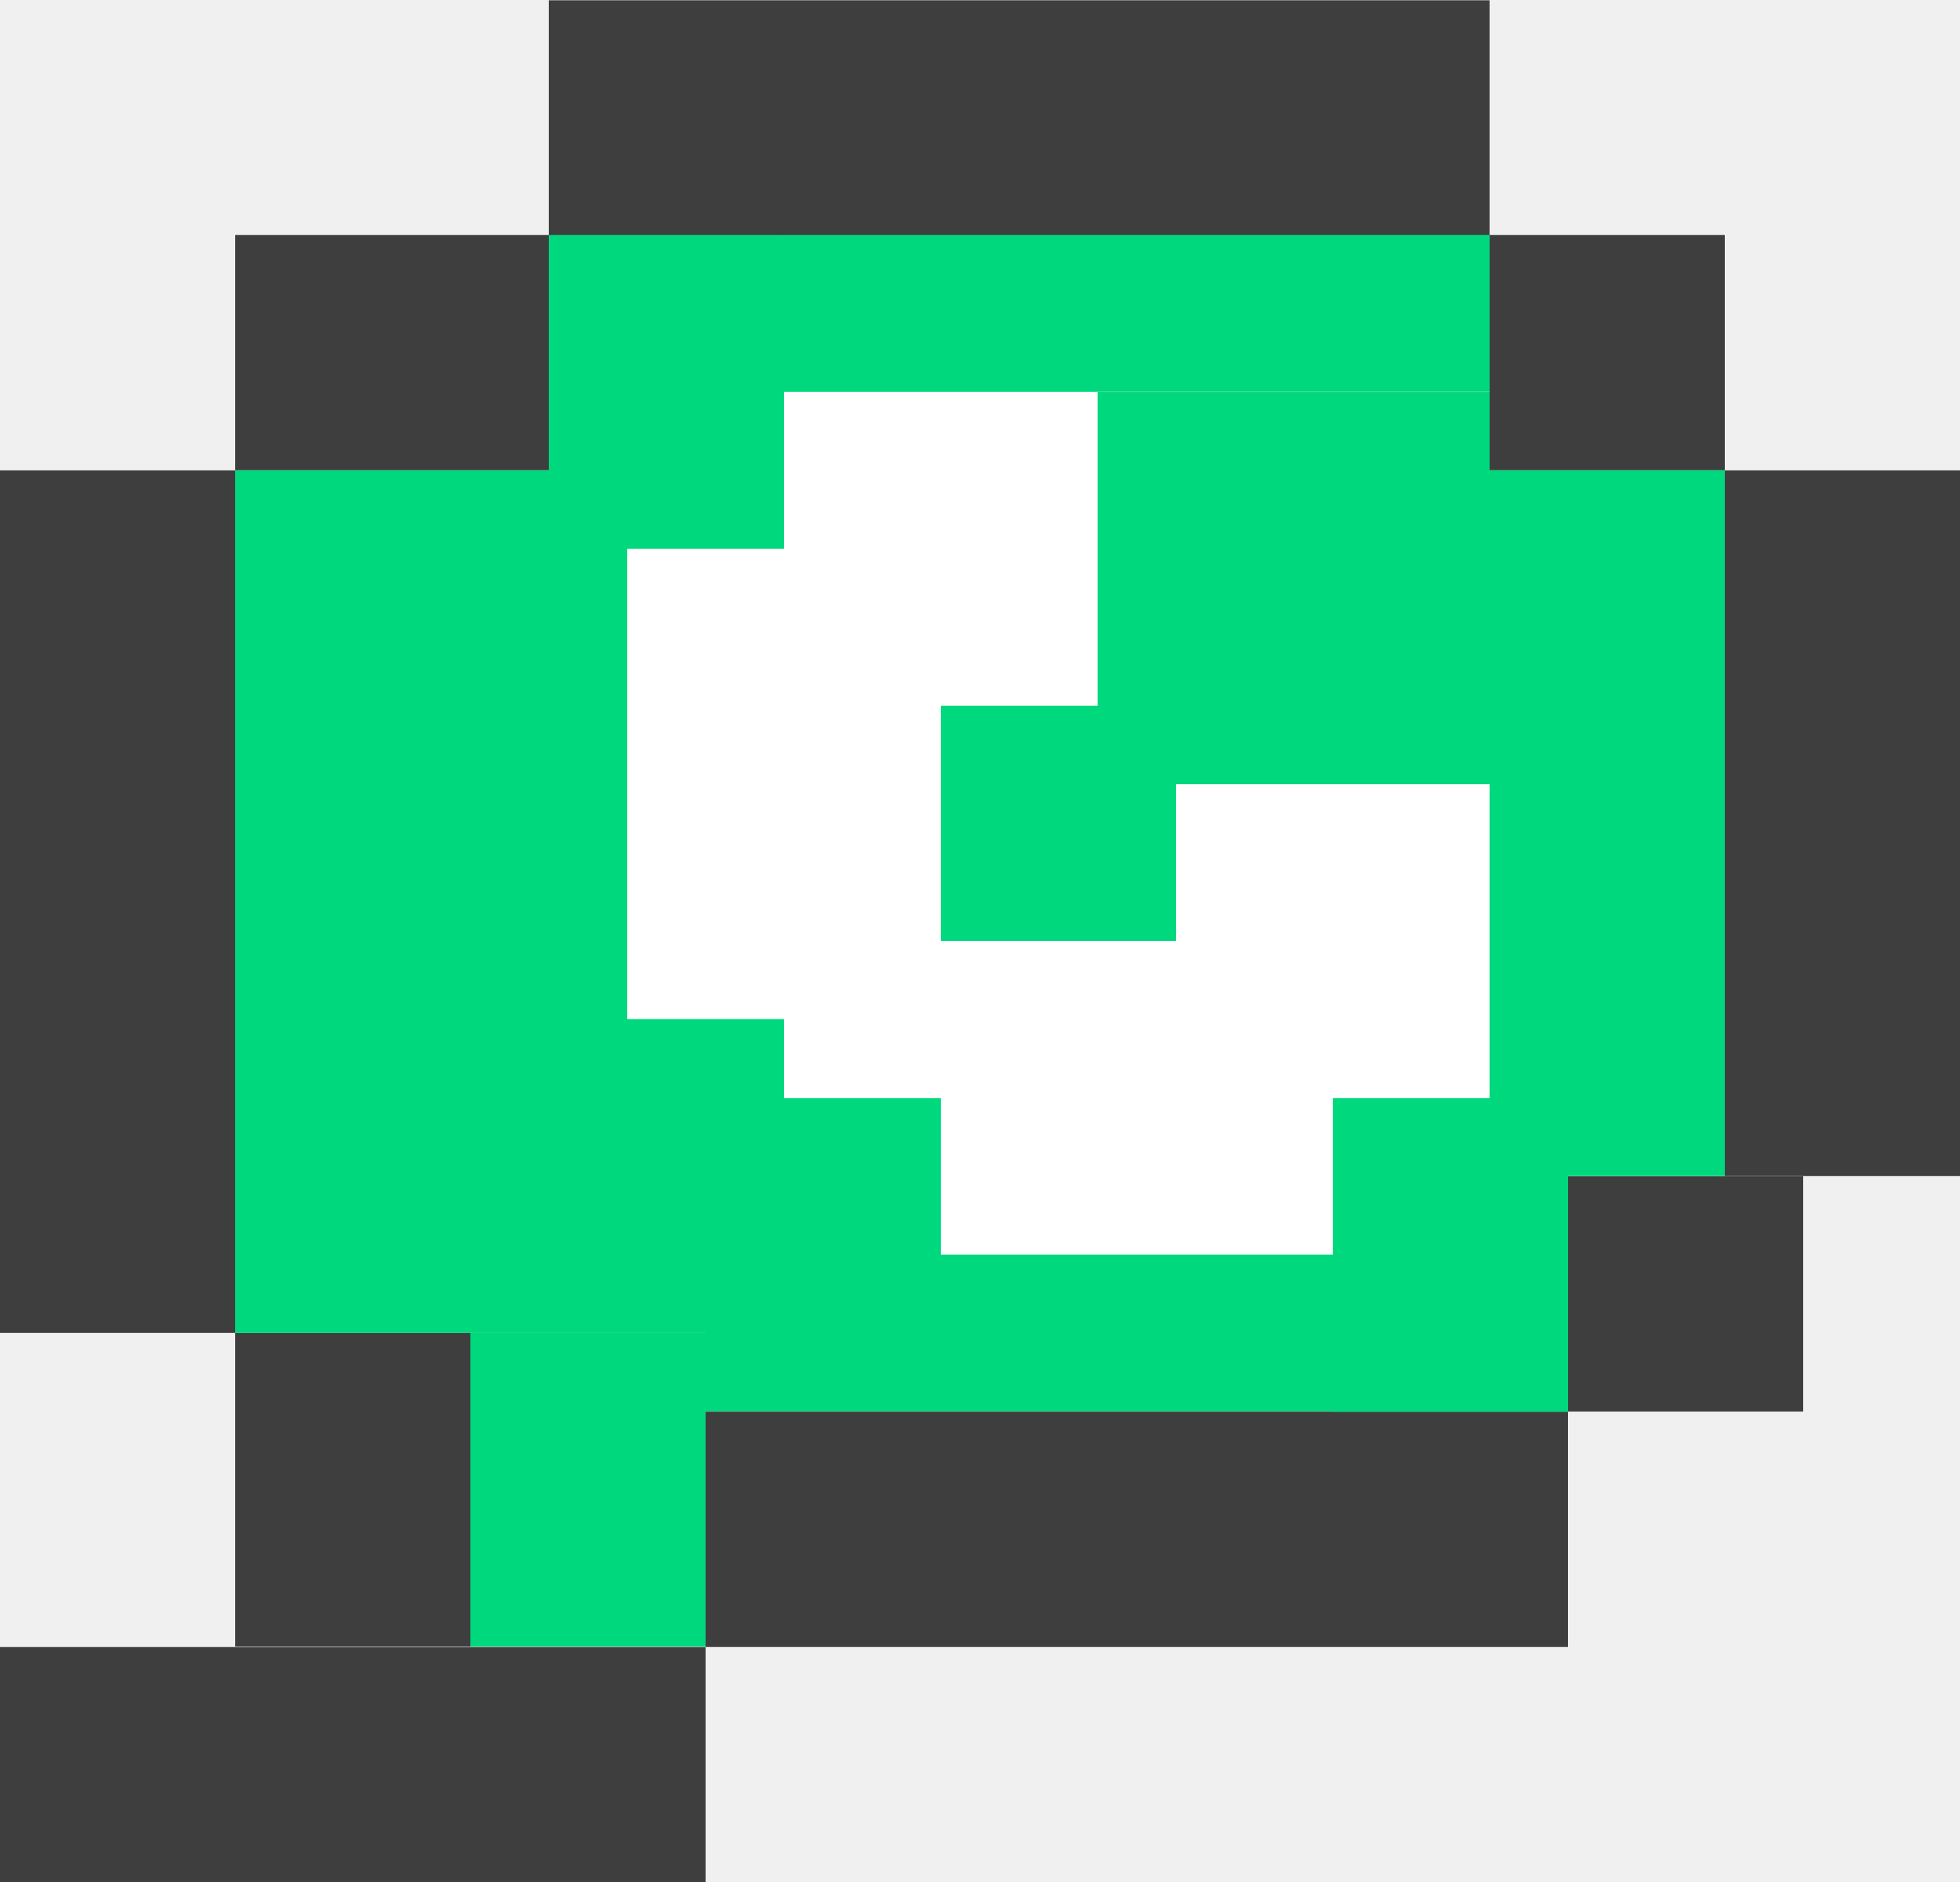
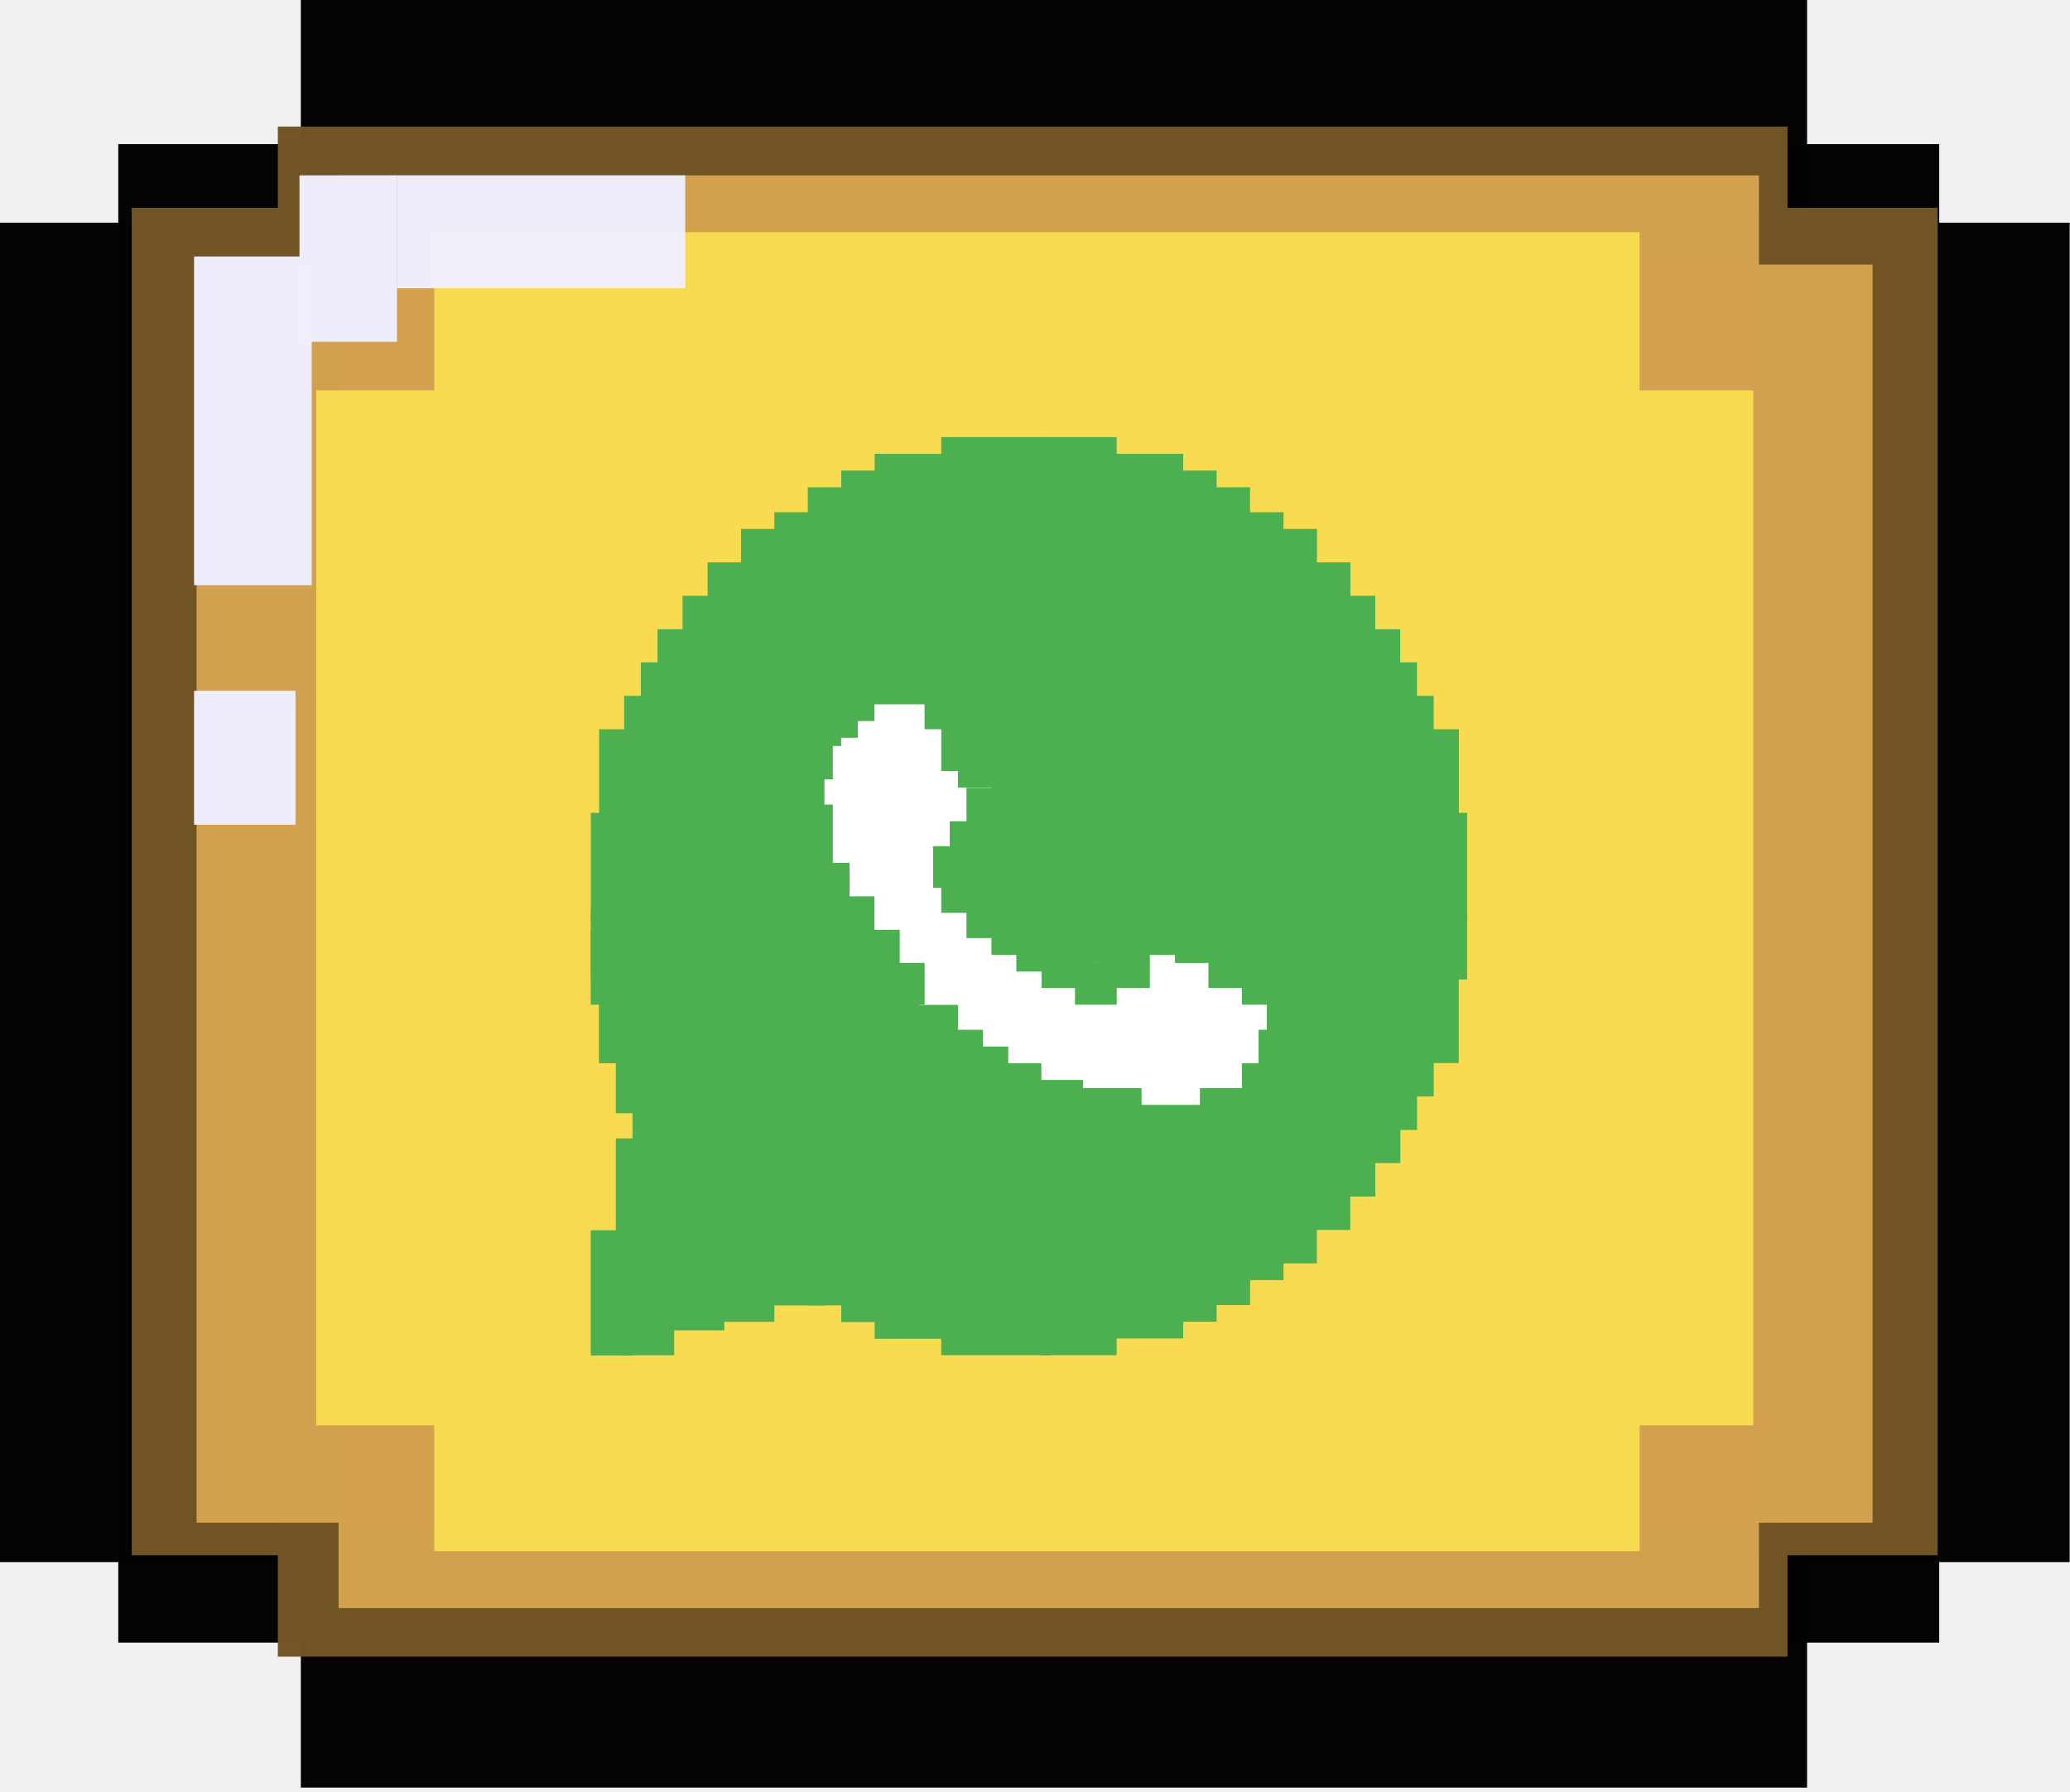
- <svg xmlns="http://www.w3.org/2000/svg" version="1.1" viewBox="0 0 33.073 31.75">
-   <g transform="translate(-59.531 -97.896)">
-     <g transform="translate(11.906 -44.979)">
-       <g fill="#3e3e3e">
-         <g stroke-width=".067">
-           <rect x="47.625" y="150.81" width="3.969" height="14.552" />
-           <rect x="51.594" y="146.84" width="5.292" height="3.969" />
-           <rect x="56.885" y="142.88" width="15.875" height="3.969" />
-           <rect x="72.76" y="146.84" width="3.969" height="3.969" />
-           <rect x="76.729" y="150.81" width="3.969" height="11.906" />
-           <rect x="74.083" y="162.72" width="3.969" height="3.969" />
+ <svg xmlns="http://www.w3.org/2000/svg" version="1.1" viewBox="0 0 4.119 3.565" xml:space="preserve">
+   <defs>
+     <filter id="c" x="-1.0074e-5" y="-1.1638e-5" width="1" height="1" color-interpolation-filters="sRGB">
+       <feGaussianBlur stdDeviation="6.5338697e-05" />
+     </filter>
+     <filter id="b" x="0" y="0" width="1" height="1" color-interpolation-filters="sRGB">
+       <feGaussianBlur stdDeviation="8.9130634e-20" />
+     </filter>
+     <filter id="a" x="-4.6026e-6" y="-5.015e-6" width="1" height="1" color-interpolation-filters="sRGB">
+       <feGaussianBlur stdDeviation="2.0727186e-05" />
+     </filter>
+   </defs>
+   <g transform="translate(-57.089 -147.35)">
+     <g transform="matrix(.26458 0 0 .26458 34.172 127.73)">
+       <g fill-opacity=".996">
+         <g transform="translate(14.129,9.844)" fill="#010100" filter="url(#c)" opacity=".996">
+           <rect x="74.75" y="64.28" width="11.328" height="13.474" opacity=".996" stroke-width=".265" />
+           <rect x="73.377" y="65.395" width="13.695" height="11.269" opacity=".996" stroke-width=".275" />
+           <rect x="72.487" y="65.986" width="15.566" height="10.072" opacity=".996" stroke-width=".265" />
        </g>
-         <rect x="59.531" y="166.69" width="14.552" height="3.969" stroke-width=".082" />
-         <rect x="47.625" y="170.66" width="11.906" height="3.969" stroke-width=".067" />
-         <rect x="51.594" y="165.36" width="3.969" height="5.292" stroke-width=".067" />
+         <g transform="translate(13.991,9.7931)" fill="#725525" filter="url(#b)" stroke-width=".265">
+           <rect x="73.616" y="65.925" width="13.582" height="10.133" opacity=".996" />
+           <rect x="74.715" y="65.314" width="11.354" height="11.506" opacity=".996" />
+         </g>
+         <g transform="translate(14.418,10.19)" fill="#d3a24f" stroke-width=".265">
+           <rect x="73.677" y="65.955" width="12.605" height="9.461" opacity=".996" />
+           <rect x="74.745" y="65.284" width="10.682" height="10.774" opacity=".996" />
+         </g>
+         <g transform="translate(14.436,10.434)" fill="#f8db50" filter="url(#a)">
+           <rect x="74.559" y="66.657" width="10.808" height="7.783" opacity=".996" stroke-width=".267" />
+           <rect x="75.447" y="65.467" width="9.065" height="9.919" opacity=".996" stroke-width=".265" />
+         </g>
+         <g transform="translate(14.185,10.068)" fill="#f1eefc" opacity=".996" stroke-width=".265">
+           <rect x="73.891" y="69.282" width=".763" height="1.007" opacity=".996" />
+           <rect x="73.891" y="66.016" width=".885" height="2.472" opacity=".996" />
+           <rect x="74.684" y="65.406" width=".733" height="1.251" opacity=".996" />
+           <rect x="75.417" y="65.406" width="2.168" height=".849" opacity=".996" />
+         </g>
      </g>
-       <g fill="#fff" stroke-width=".067">
-         <rect x="60.854" y="149.49" width="5.292" height="5.292" />
-         <rect x="58.208" y="152.14" width="5.292" height="7.938" />
-         <rect x="60.854" y="160.07" width="2.646" height="1.323" />
-         <rect x="63.5" y="158.75" width="6.615" height="5.292" />
-         <rect x="67.469" y="156.1" width="5.292" height="5.292" />
-       </g>
-       <g fill="#00d87d" stroke-width=".067">
-         <rect x="51.594" y="150.81" width="6.615" height="14.552" />
-         <rect x="58.208" y="160.07" width="2.646" height="5.292" />
-         <rect x="55.562" y="165.36" width="3.969" height="5.292" />
-         <rect x="59.531" y="164.04" width="14.552" height="2.646" />
-         <rect x="58.208" y="161.4" width="5.292" height="2.646" />
-         <rect x="58.208" y="160.07" width="2.646" height="1.323" />
-         <rect x="56.885" y="146.84" width="3.969" height="5.292" />
-         <rect x="60.854" y="146.84" width="11.906" height="2.646" />
-         <rect x="63.5" y="154.78" width="3.969" height="3.969" />
-         <rect x="66.146" y="149.49" width="6.615" height="6.615" />
-         <rect x="72.76" y="150.81" width="3.969" height="11.906" />
-         <rect x="70.115" y="161.4" width="3.969" height="5.292" />
+     </g>
+     <g transform="matrix(.062771 0 0 .062771 55.109 140.58)">
+       <rect x="55.562" y="128.32" width="17.198" height="15.875" fill="#fff" stroke-width=".067" />
+       <g fill="#4caf50">
+         <path transform="scale(.26458)" d="m194.77 562.41-0.544-5.994h2.943v-11.982h3.166l-0.059-2.575-0.269-1.209-3.048-0.124v-7.969h-1.892v-8.829h-1.051v-7.988l0.382-9.318h1.051v-9.88h2.943v-5.045h2.102v-3.994h1.892v-1.997l0.074-1.997h2.943v-3.994h3.153v-1.745c0-1.077 0.097-1.841 0.252-1.997 0.156-0.156 0.92-0.252 1.997-0.252h1.745v-2.102h3.994v-2.943h3.994v-1.892h3.994v-0.921c0-0.778 0.074-0.941 0.473-1.048 0.26-0.07 2.819-0.706 5.045-0.708l3.416-3e-3v-1.892h9.039l9.003 0.595v1.892h8.806l0.128 1.997 1.944 0.06 3.054-0.253v1.876h3.994v2.943h3.971l0.128 1.997 4.099 0.12v3.979h2.943v3.994h2.943v3.994h2.102v3.994h1.892v5.045h2.943v9.88h1.051v7.988l-0.669 9.251h-1.051v9.88h-2.943v5.045h-1.892v1.997l-0.297 2.22h-2.102v3.994h-2.943v3.994h-2.943v1.989l0.074 1.618-4.099 0.12-0.128 1.997h-3.971v4.417h-3.994v1.892h-3.994v2.102h-8.829v1.892l-9.152-0.223h-9.04v-1.892h-9.039v-2.102h-3.994v-1.892h-10.212v1.892h-6.393v1.051h-4.636v2.943h-4.49zm68.985-18.811v-0.946h5.045v-3.153h3.994v-3.994h2.102v-1.997c0-1.857 0.029-1.997 0.42-1.997 0.401 0 0.383 0.752 0.383-2.156v-3.048h-2.943v-2.943h-3.994v-2.102h-3.994v-2.943h-1.997c-1.99 0-1.997-2e-3 -1.997-0.526v-0.526l-1.152 0.73h-2.628v3.994h-1.997l-2.003-0.994v2.051l-2.538-0.056-2.006 1.055v-2.102h-1.876l-0.06-1.944-0.06-1.944-4.917-0.118-0.128-1.984-4.94-0.118v-1.885c0-1.871-0.521-3.96 6.2e-4 -3.96 0.524 0 0.526-7e-3 0.526-1.997v-1.997h1.892v-2.522l0.159-0.433h-1.051v-5.045h-1.892v-2.943h-2.102v-1.997l-0.006-2.06h-1.997l-2.207 0.394v-3.153l-2.51-1.139h-4.099v2.102h-3.994v1.892h-0.946c-0.869 0-0.92 0.017-0.92 0.499 0 0.49-0.07 0.526-1.051 0.526h-1.051v1.997c0 1.857-0.029 1.997-0.42 1.997-0.391 0-0.109 0.201-0.109 2.058 0 1.99-2e-3 1.997-0.526 1.997h-0.526v2.628l0.372 1.959h1.051v6.937h1.892v5.045l1.434-0.52 1.1 0.669v2.943h3.153v3.994h2.943v1.997l0.483 1.7 1.328 0.223h1.997v6.096h2.943v1.892h2.92l0.064 0.998 0.064 0.998 3.865 0.121 0.064 0.886 0.064 0.886 4.099 0.12v2.087h1.997c1.99 0 1.997 2e-3 1.997 0.526v0.526h3.994l3.622-0.074v1.892h4.519l4.148-0.149z" stroke-width=".053" />
+         <g transform="translate(-42.069 -2.1167)">
+           <rect x="101.07" y="130.97" width="2.117" height="1.323" stroke-width=".085" />
+           <rect x="102.92" y="131.76" width="1.323" height="1.323" stroke-width=".067" />
+           <rect x="103.45" y="132.82" width="1.323" height="1.587" stroke-width=".073" />
+           <rect x="103.98" y="133.61" width="1.323" height="1.323" stroke-width=".067" />
+           <rect x="104.25" y="134.94" width="1.323" height="1.323" stroke-width=".067" />
+           <rect x="103.72" y="136" width="1.323" height="1.323" stroke-width=".067" />
+           <rect x="103.19" y="136.79" width="1.323" height="1.323" stroke-width=".067" />
+           <rect x="103.45" y="137.05" width="1.323" height="1.852" stroke-width=".079" />
+           <rect x="105.83" y="139.44" width="1.323" height="1.323" stroke-width=".067" />
+           <rect x="105.04" y="138.91" width="2.381" height="1.323" stroke-width=".09" />
+           <rect x="104.25" y="138.38" width="1.852" height="1.323" stroke-width=".079" />
+           <rect x="107.69" y="140.49" width="1.323" height="1.323" stroke-width=".067" />
+           <rect x="106.63" y="139.96" width="1.323" height="1.323" stroke-width=".067" />
+           <rect x="109.8" y="138.91" width="1.323" height="1.323" stroke-width=".067" />
+           <rect x="110.86" y="139.17" width="1.323" height="1.323" stroke-width=".067" />
+           <rect x="111.92" y="139.96" width="1.323" height="1.323" stroke-width=".067" />
+           <rect x="112.98" y="140.49" width="1.323" height="1.323" stroke-width=".067" />
+           <rect x="113.77" y="141.29" width="1.323" height="1.587" stroke-width=".073" />
+           <rect x="113.51" y="142.61" width="1.323" height="1.323" stroke-width=".067" />
+           <rect x="112.98" y="143.67" width="1.323" height="1.323" stroke-width=".067" />
+           <rect x="111.65" y="144.46" width="1.587" height="1.323" stroke-width=".073" />
+           <rect x="109.54" y="144.99" width="2.381" height="1.323" stroke-width=".09" />
+           <rect x="107.42" y="144.46" width="2.381" height="1.323" stroke-width=".09" />
+           <rect x="106.36" y="144.2" width="1.587" height="1.323" stroke-width=".073" />
+           <rect x="105.3" y="143.67" width="1.323" height="1.323" stroke-width=".067" />
+           <rect x="104.25" y="143.14" width="1.323" height="1.323" stroke-width=".067" />
+           <rect x="103.45" y="142.61" width="1.323" height="1.323" stroke-width=".067" />
+           <rect x="102.66" y="141.82" width="1.323" height="1.587" stroke-width=".073" />
+           <rect x="101.6" y="140.49" width="1.323" height="1.323" stroke-width=".067" />
+           <rect x="100.81" y="139.44" width="1.323" height="1.323" stroke-width=".067" />
+           <rect x="100.01" y="138.38" width="1.323" height="1.323" stroke-width=".067" />
+           <rect x="99.219" y="137.32" width="1.323" height="1.587" stroke-width=".073" />
+           <rect x="98.69" y="135.47" width="1.323" height="2.117" stroke-width=".085" />
+           <rect x="98.425" y="134.41" width="1.323" height="1.323" stroke-width=".067" />
+           <rect x="98.69" y="133.35" width="1.323" height="1.323" stroke-width=".067" />
+           <rect x="98.954" y="132.29" width="1.323" height="1.323" stroke-width=".067" />
+           <rect x="99.483" y="132.03" width="1.323" height="1.323" stroke-width=".067" />
+           <rect x="100.01" y="131.5" width="1.323" height="1.323" stroke-width=".067" />
+           <rect x="108.74" y="139.96" width="1.323" height="1.323" stroke-width=".067" />
+         </g>
+         <g transform="translate(-42.069 -1.8521)">
+           <g transform="translate(-.26458 .52917)">
+             <rect x="92.604" y="148.17" width="1.323" height="3.969" stroke-width=".116" />
+             <rect x="93.662" y="150.81" width="1.587" height="1.323" stroke-width=".073" />
+             <rect x="94.985" y="150.02" width="1.852" height="1.323" stroke-width=".079" />
+             <rect x="96.308" y="149.75" width="2.117" height="1.323" stroke-width=".085" />
+             <rect x="97.896" y="149.23" width="2.117" height="1.323" stroke-width=".085" />
+             <rect x="93.398" y="145.26" width="1.323" height="3.44" stroke-width=".108" />
+             <rect x="93.927" y="144.2" width="1.587" height="1.323" stroke-width=".073" />
+             <rect x="93.398" y="142.08" width="1.323" height="2.381" stroke-width=".09" />
+             <rect x="92.869" y="139.96" width="1.323" height="2.91" stroke-width=".099" />
+             <rect x="92.604" y="138.64" width="1.323" height="2.381" stroke-width=".09" />
+           </g>
+           <rect x="92.34" y="135.47" width="1.323" height="3.44" stroke-width=".108" />
+           <rect x="92.604" y="132.82" width="1.323" height="3.175" stroke-width=".104" />
+           <rect x="93.398" y="131.76" width="1.323" height="1.587" stroke-width=".073" />
+           <rect x="93.927" y="130.7" width="1.323" height="1.323" stroke-width=".067" />
+           <rect x="94.456" y="129.65" width="1.323" height="1.323" stroke-width=".067" />
+           <rect x="95.25" y="128.59" width="1.323" height="1.323" stroke-width=".067" />
+           <rect x="96.044" y="127.53" width="1.323" height="1.323" stroke-width=".067" />
+           <rect x="97.102" y="126.47" width="1.323" height="1.323" stroke-width=".067" />
+           <rect x="98.16" y="125.94" width="1.323" height="1.323" stroke-width=".067" />
+           <rect x="99.219" y="125.15" width="1.323" height="1.323" stroke-width=".067" />
+           <rect x="100.28" y="124.62" width="1.323" height="1.323" stroke-width=".067" />
+           <rect x="101.34" y="124.09" width="2.646" height="1.323" stroke-width=".095" />
+           <rect x="103.45" y="123.56" width="3.44" height="1.323" stroke-width=".108" />
+           <rect transform="scale(-1,1)" x="-120.12" y="135.47" width="1.323" height="3.44" stroke-width=".108" />
+           <rect transform="scale(-1,1)" x="-119.86" y="132.82" width="1.323" height="3.175" stroke-width=".104" />
+           <rect transform="scale(-1,1)" x="-119.06" y="131.76" width="1.323" height="1.587" stroke-width=".073" />
+           <rect transform="scale(-1,1)" x="-118.53" y="130.7" width="1.323" height="1.323" stroke-width=".067" />
+           <rect transform="scale(-1,1)" x="-118" y="129.65" width="1.323" height="1.323" stroke-width=".067" />
+           <rect transform="scale(-1,1)" x="-117.21" y="128.59" width="1.323" height="1.323" stroke-width=".067" />
+           <rect transform="scale(-1,1)" x="-116.42" y="127.53" width="1.323" height="1.323" stroke-width=".067" />
+           <rect transform="scale(-1,1)" x="-115.36" y="126.47" width="1.323" height="1.323" stroke-width=".067" />
+           <rect transform="scale(-1,1)" x="-114.3" y="125.94" width="1.323" height="1.323" stroke-width=".067" />
+           <rect transform="scale(-1,1)" x="-113.24" y="125.15" width="1.323" height="1.323" stroke-width=".067" />
+           <rect transform="scale(-1,1)" x="-112.18" y="124.62" width="1.323" height="1.323" stroke-width=".067" />
+           <rect transform="scale(-1,1)" x="-111.12" y="124.09" width="2.646" height="1.323" stroke-width=".095" />
+           <rect transform="scale(-1,1)" x="-109.01" y="123.56" width="2.381" height="1.323" stroke-width=".09" />
+           <g transform="rotate(180 106.23 138.11)">
+             <rect x="92.34" y="135.47" width="1.323" height="2.117" stroke-width=".085" />
+             <rect x="92.604" y="132.82" width="1.323" height="3.175" stroke-width=".104" />
+             <rect x="93.398" y="131.76" width="1.323" height="1.587" stroke-width=".073" />
+             <rect x="93.927" y="130.7" width="1.323" height="1.323" stroke-width=".067" />
+             <rect x="94.456" y="129.65" width="1.323" height="1.323" stroke-width=".067" />
+             <rect x="95.25" y="128.59" width="1.323" height="1.323" stroke-width=".067" />
+             <rect x="96.044" y="127.53" width="1.323" height="1.323" stroke-width=".067" />
+             <rect x="97.102" y="126.47" width="1.323" height="1.323" stroke-width=".067" />
+             <rect x="98.16" y="125.94" width="1.323" height="1.323" stroke-width=".067" />
+             <rect x="99.219" y="125.15" width="1.323" height="1.323" stroke-width=".067" />
+             <rect x="100.28" y="124.62" width="1.323" height="1.323" stroke-width=".067" />
+             <rect x="101.34" y="124.09" width="2.646" height="1.323" stroke-width=".095" />
+             <rect x="103.45" y="123.56" width="2.381" height="1.323" stroke-width=".09" />
+           </g>
+           <rect transform="scale(1,-1)" x="92.34" y="-140.76" width="1.323" height="2.117" stroke-width=".085" />
+           <rect transform="scale(1,-1)" x="92.604" y="-143.4" width="1.323" height="3.175" stroke-width=".104" />
+           <rect transform="scale(1,-1)" x="99.219" y="-151.08" width="1.323" height="1.323" stroke-width=".067" />
+           <rect transform="scale(1,-1)" x="100.28" y="-151.61" width="1.323" height="1.323" stroke-width=".067" />
+           <rect transform="scale(1,-1)" x="101.34" y="-152.14" width="2.646" height="1.323" stroke-width=".095" />
+           <rect transform="scale(1,-1)" x="103.45" y="-152.66" width="3.44" height="1.323" stroke-width=".108" />
+         </g>
      </g>
    </g>
  </g>
</svg>
